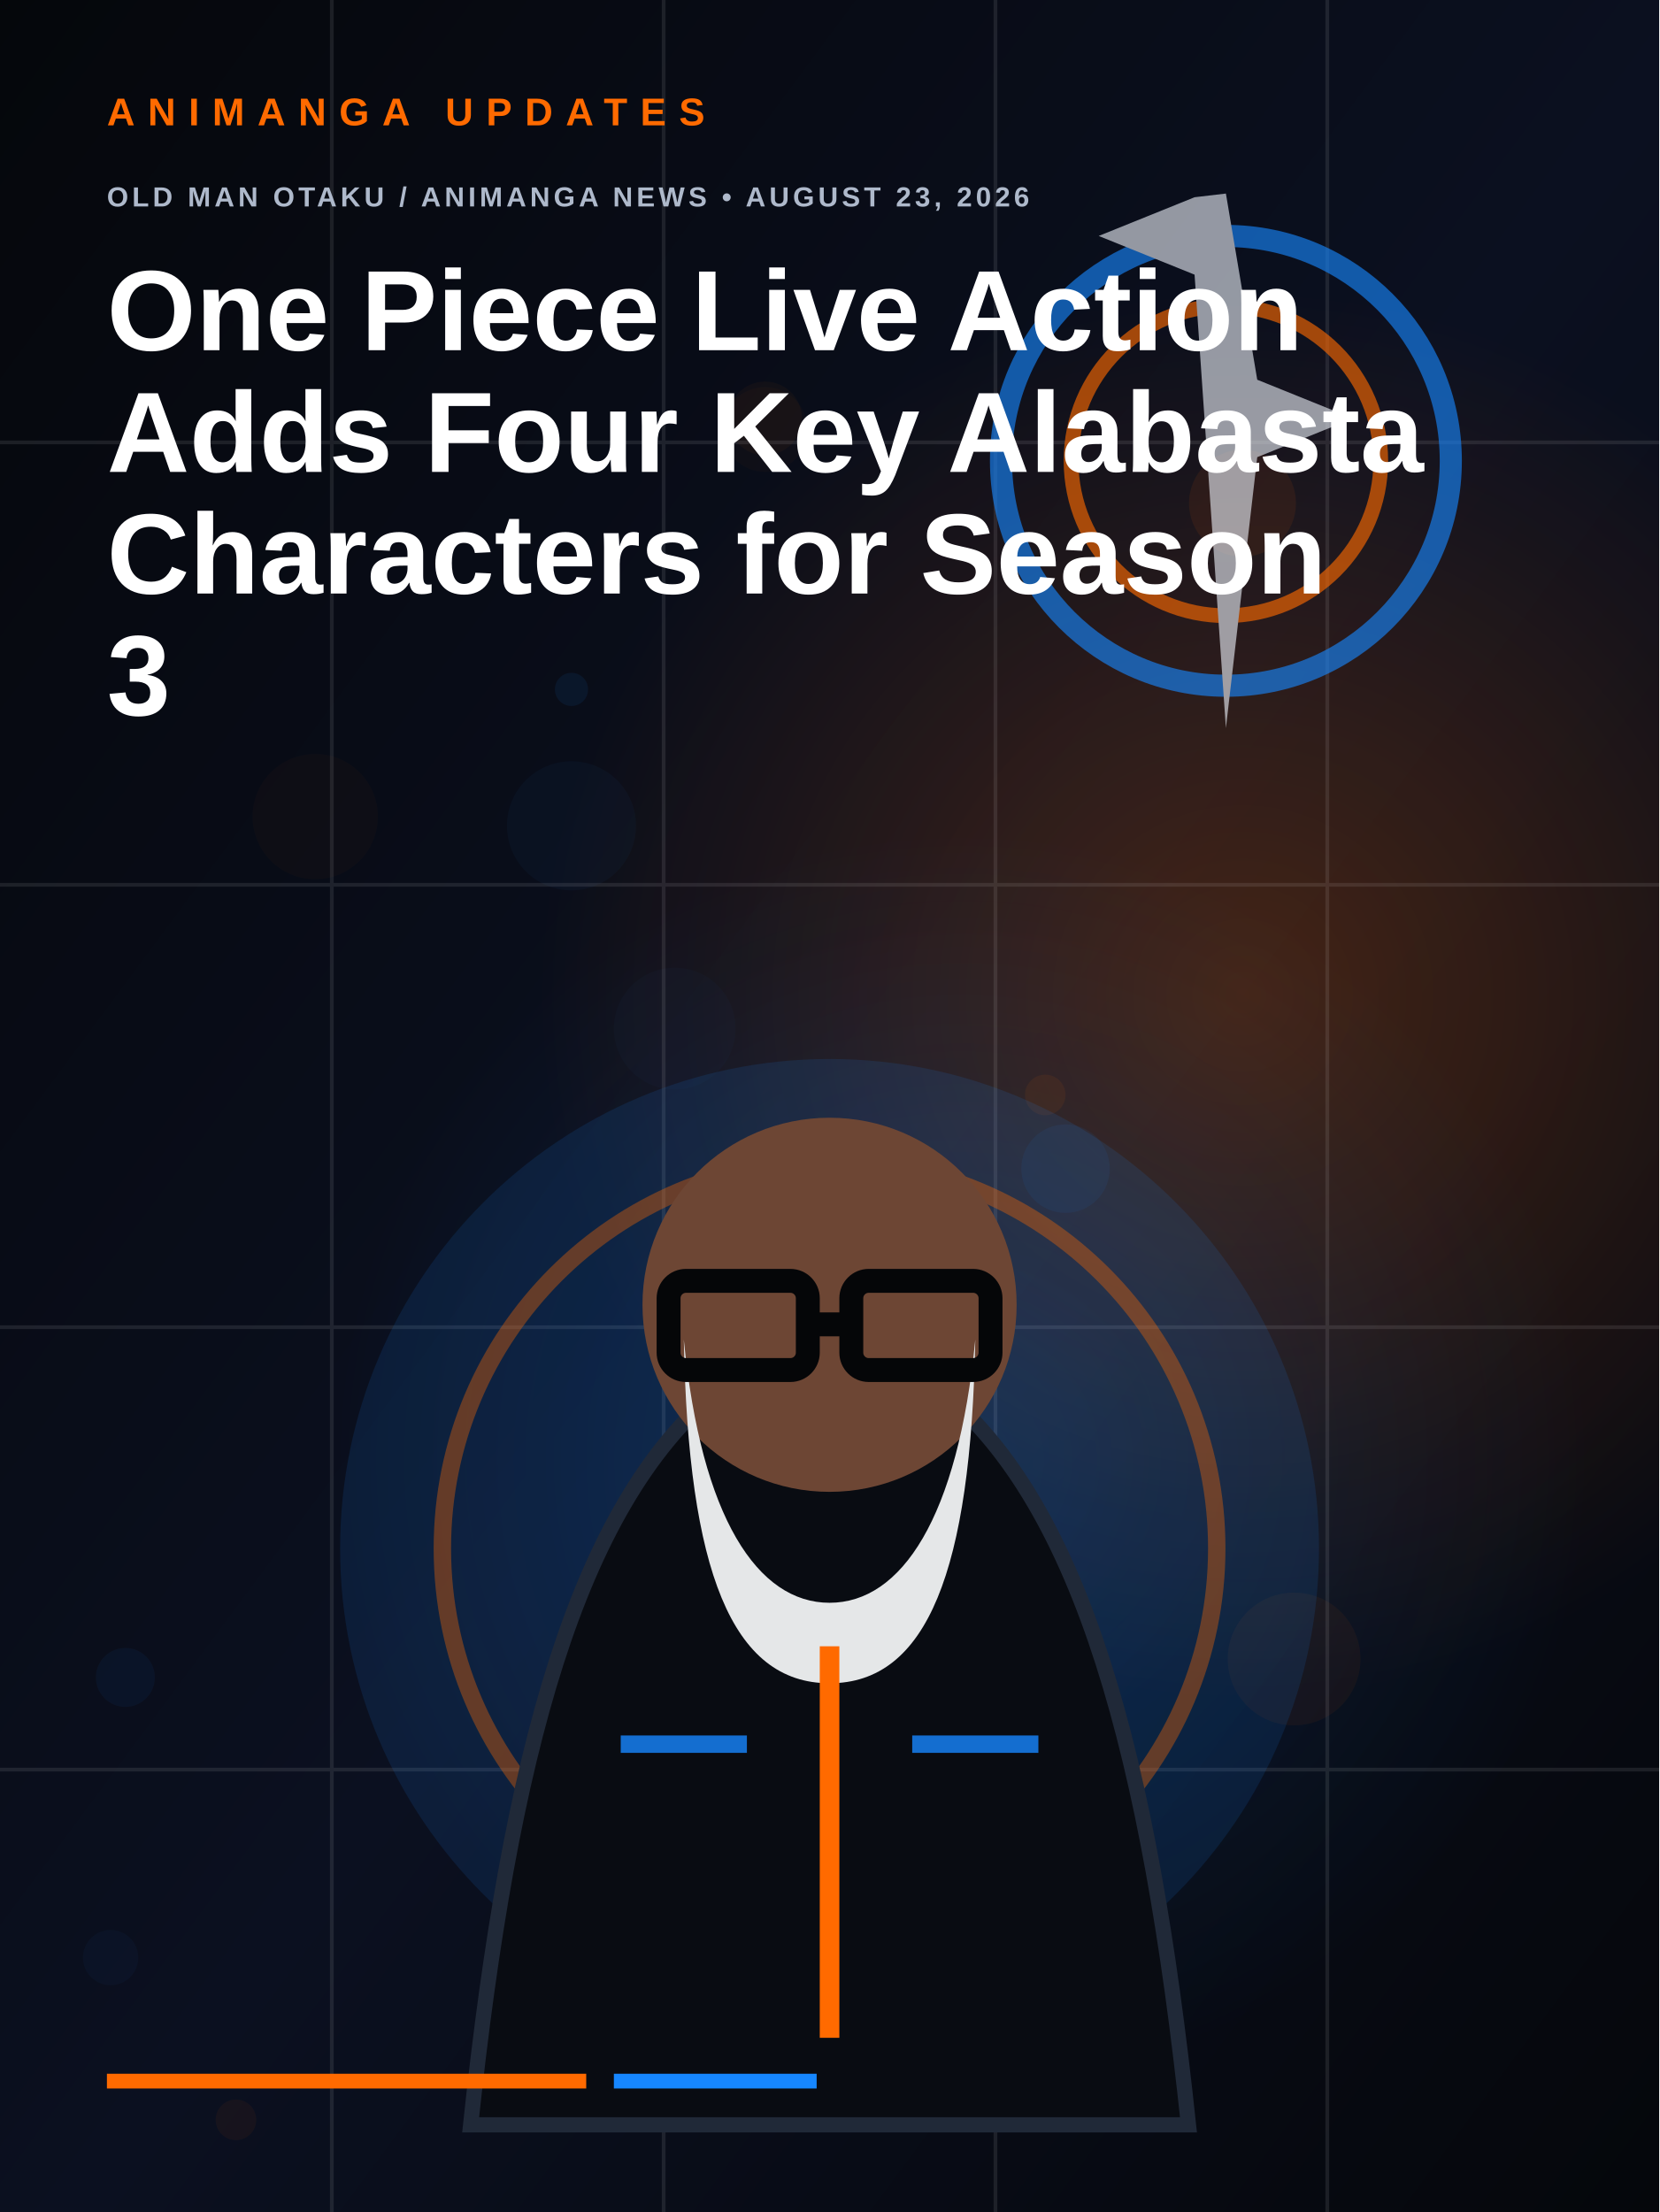
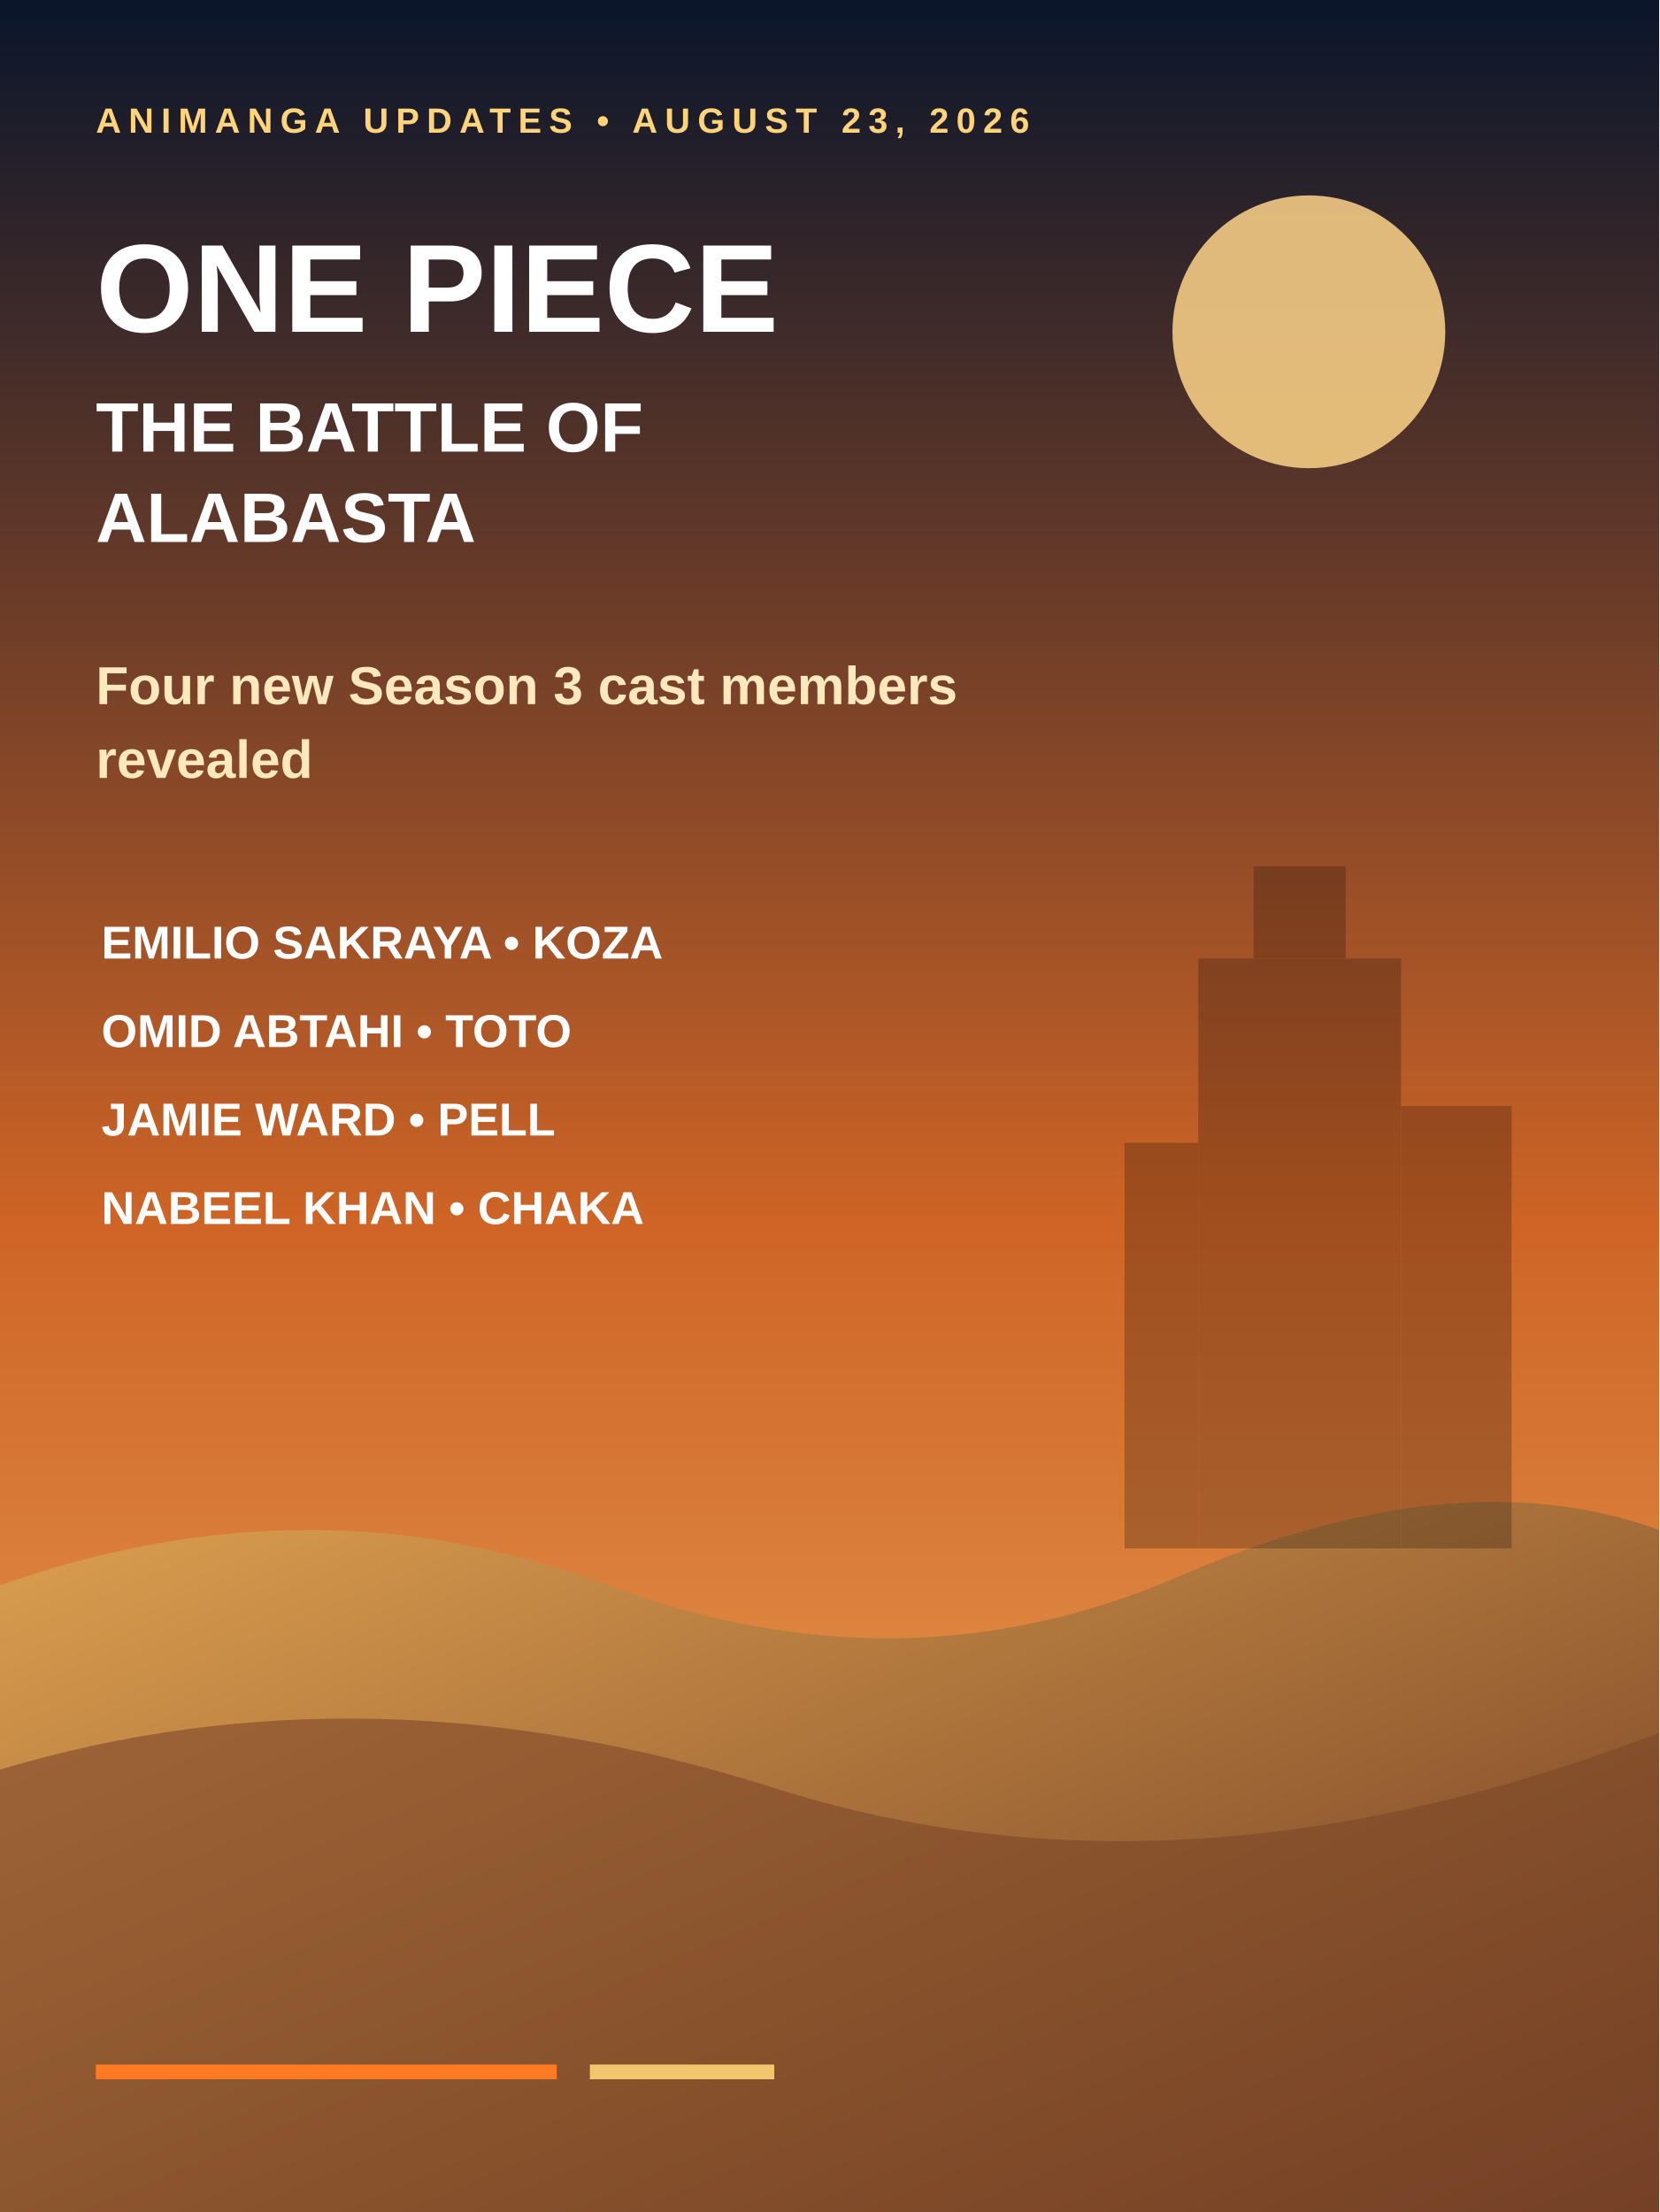
<svg xmlns="http://www.w3.org/2000/svg" viewBox="0 0 900 1200" role="img" aria-labelledby="t d">
  <defs>
-     <linearGradient id="bg" x1="0" y1="0" x2="1" y2="1">
-       <stop stop-color="#05070b" />
-       <stop offset=".52" stop-color="#0b1020" />
-       <stop offset="1" stop-color="#05070b" />
+     <linearGradient id="sky" x1="0" y1="0" x2="0" y2="1">
+       <stop stop-color="#09152b" />
+       <stop offset=".55" stop-color="#ce6426" />
+       <stop offset="1" stop-color="#f0b05e" />
    </linearGradient>
-     <radialGradient id="ra">
-       <stop stop-color="#ff6a00" />
-       <stop offset="1" stop-color="#ff6a00" stop-opacity="0" />
-     </radialGradient>
-     <radialGradient id="rb">
-       <stop stop-color="#1687ff" />
-       <stop offset="1" stop-color="#1687ff" stop-opacity="0" />
-     </radialGradient>
-     <filter id="glow">
-       <feGaussianBlur stdDeviation="11" result="g" />
-       <feMerge>
-         <feMergeNode in="g" />
-         <feMergeNode in="SourceGraphic" />
-       </feMerge>
-     </filter>
+     <linearGradient id="sand" x1="0" y1="0" x2="1" y2="1">
+       <stop stop-color="#dda050" />
+       <stop offset="1" stop-color="#6d3a21" />
+     </linearGradient>
  </defs>
-   <rect width="900" height="1200" fill="url(#bg)" />
-   <circle cx="675" cy="540" r="387" fill="url(#ra)" opacity=".24" />
-   <circle cx="522" cy="792" r="342" fill="url(#rb)" opacity=".16" />
-   <circle cx="171" cy="443" r="34" fill="#ff6a00" opacity="0.025" />
-   <circle cx="310" cy="448" r="35" fill="#1687ff" opacity="0.039" />
-   <circle cx="702" cy="900" r="36" fill="#ff6a00" opacity="0.053" />
-   <circle cx="422" cy="1090" r="21" fill="#1687ff" opacity="0.067" />
-   <circle cx="674" cy="273" r="29" fill="#ff6a00" opacity="0.081" />
-   <circle cx="366" cy="558" r="33" fill="#1687ff" opacity="0.025" />
-   <circle cx="415" cy="227" r="20" fill="#ff6a00" opacity="0.039" />
-   <circle cx="68" cy="910" r="16" fill="#1687ff" opacity="0.053" />
-   <circle cx="567" cy="594" r="11" fill="#ff6a00" opacity="0.067" />
-   <circle cx="310" cy="374" r="9" fill="#1687ff" opacity="0.081" />
-   <circle cx="415" cy="233" r="23" fill="#ff6a00" opacity="0.025" />
-   <circle cx="60" cy="1062" r="15" fill="#1687ff" opacity="0.039" />
-   <circle cx="128" cy="1150" r="11" fill="#ff6a00" opacity="0.053" />
-   <circle cx="578" cy="634" r="24" fill="#1687ff" opacity="0.067" />
-   <g opacity=".09" stroke="#fff" stroke-width="2">
-     <path d="M0 240h900M0 480h900M0 720h900M0 960h900" />
-     <path d="M180 0v1200M360 0v1200M540 0v1200M720 0v1200" />
+   <rect width="900" height="1200" fill="url(#sky)" />
+   <circle cx="710" cy="180" r="74" fill="#ffd58a" opacity=".84" />
+   <path d="M0 860 Q170 800 330 860 T640 855 T900 830 V1200 H0Z" fill="url(#sand)" />
+   <path d="M0 960 Q200 900 420 970 T900 940 V1200 H0Z" fill="#7b4527" opacity=".58" />
+   <g opacity=".25" fill="#170d09">
+     <path d="M650 520h110v320H650z" />
+     <path d="M680 470h50v50h-50z" />
+     <path d="M610 620h40v220h-40z" />
+     <path d="M760 600h60v240h-60z" />
  </g>
-   <g transform="translate(665 250)" opacity=".62">
-     <circle r="122" fill="none" stroke="#1687ff" stroke-width="12" />
-     <circle r="84" fill="none" stroke="#ff6a00" stroke-width="8" />
-     <path d="M0-145l17 101 52 21-52 21L0 145-17-101l-52-21 52-21z" fill="#e8edf6" />
+   <text x="52" y="72" fill="#ffd37a" font-family="Arial,Helvetica,sans-serif" font-size="19" font-weight="800" letter-spacing="4">ANIMANGA UPDATES • AUGUST 23, 2026</text>
+   <text x="52" y="180" fill="#fff" font-family="Arial,Helvetica,sans-serif" font-size="68" font-weight="900">ONE PIECE</text>
+   <text x="52" y="245" fill="#fff" font-family="Arial,Helvetica,sans-serif" font-size="38" font-weight="800">THE BATTLE OF</text>
+   <text x="52" y="294" fill="#fff" font-family="Arial,Helvetica,sans-serif" font-size="38" font-weight="800">ALABASTA</text>
+   <text x="52" y="382" fill="#ffe8be" font-family="Arial,Helvetica,sans-serif" font-size="29" font-weight="700">Four new Season 3 cast members</text>
+   <text x="52" y="422" fill="#ffe8be" font-family="Arial,Helvetica,sans-serif" font-size="29" font-weight="700">revealed</text>
+   <g fill="#fff" font-family="Arial,Helvetica,sans-serif" font-size="25" font-weight="700">
+     <text x="55" y="520">EMILIO SAKRAYA • KOZA</text>
+     <text x="55" y="568">OMID ABTAHI • TOTO</text>
+     <text x="55" y="616">JAMIE WARD • PELL</text>
+     <text x="55" y="664">NABEEL KHAN • CHAKA</text>
  </g>
-   <g transform="translate(450 840) scale(1.18)">
-     <circle r="225" fill="#1687ff" opacity=".12" />
-     <circle r="178" fill="none" stroke="#ff6a00" stroke-width="8" opacity=".36" />
-     <path d="M-165 265c18-170 49-284 113-337h104c64 53 95 167 113 337z" fill="#090c12" stroke="#202938" stroke-width="7" />
-     <circle cy="-112" r="86" fill="#6d4634" />
-     <path d="M-67-96c8 82 34 121 67 121s59-39 67-121c-2 106-22 158-67 158s-65-52-67-158z" fill="#e5e7e8" />
-     <g fill="none" stroke="#050608" stroke-width="11">
-       <rect x="-74" y="-123" width="64" height="41" rx="8" />
-       <rect x="10" y="-123" width="64" height="41" rx="8" />
-       <path d="M-10-103h20" />
-     </g>
-     <path d="M0 45v180" stroke="#ff6a00" stroke-width="9" />
-     <path d="M-96 90h58M38 90h58" stroke="#1687ff" stroke-width="8" opacity=".8" />
-   </g>
-   <text x="58" y="68" fill="#ff6a00" font-family="Arial,Helvetica,sans-serif" font-size="21" font-weight="800" letter-spacing="7">ANIMANGA UPDATES</text>
-   <text x="58" y="112" fill="#aeb9cb" font-family="Arial,Helvetica,sans-serif" font-size="15" font-weight="700" letter-spacing="2">OLD MAN OTAKU / ANIMANGA NEWS • AUGUST 23, 2026</text>
-   <text x="58" y="190" fill="#fff" font-family="Arial,Helvetica,sans-serif" font-size="62" font-weight="900">
-     <tspan x="58" dy="0">One Piece Live Action</tspan>
-     <tspan x="58" dy="66">Adds Four Key Alabasta</tspan>
-     <tspan x="58" dy="66">Characters for Season</tspan>
-     <tspan x="58" dy="66">3</tspan>
-   </text>
-   <rect x="58" y="1125" width="260" height="8" fill="#ff6a00" />
-   <rect x="333" y="1125" width="110" height="8" fill="#1687ff" />
+   <rect x="52" y="1120" width="250" height="8" fill="#ff7a22" />
+   <rect x="320" y="1120" width="100" height="8" fill="#f2c66d" />
</svg>
